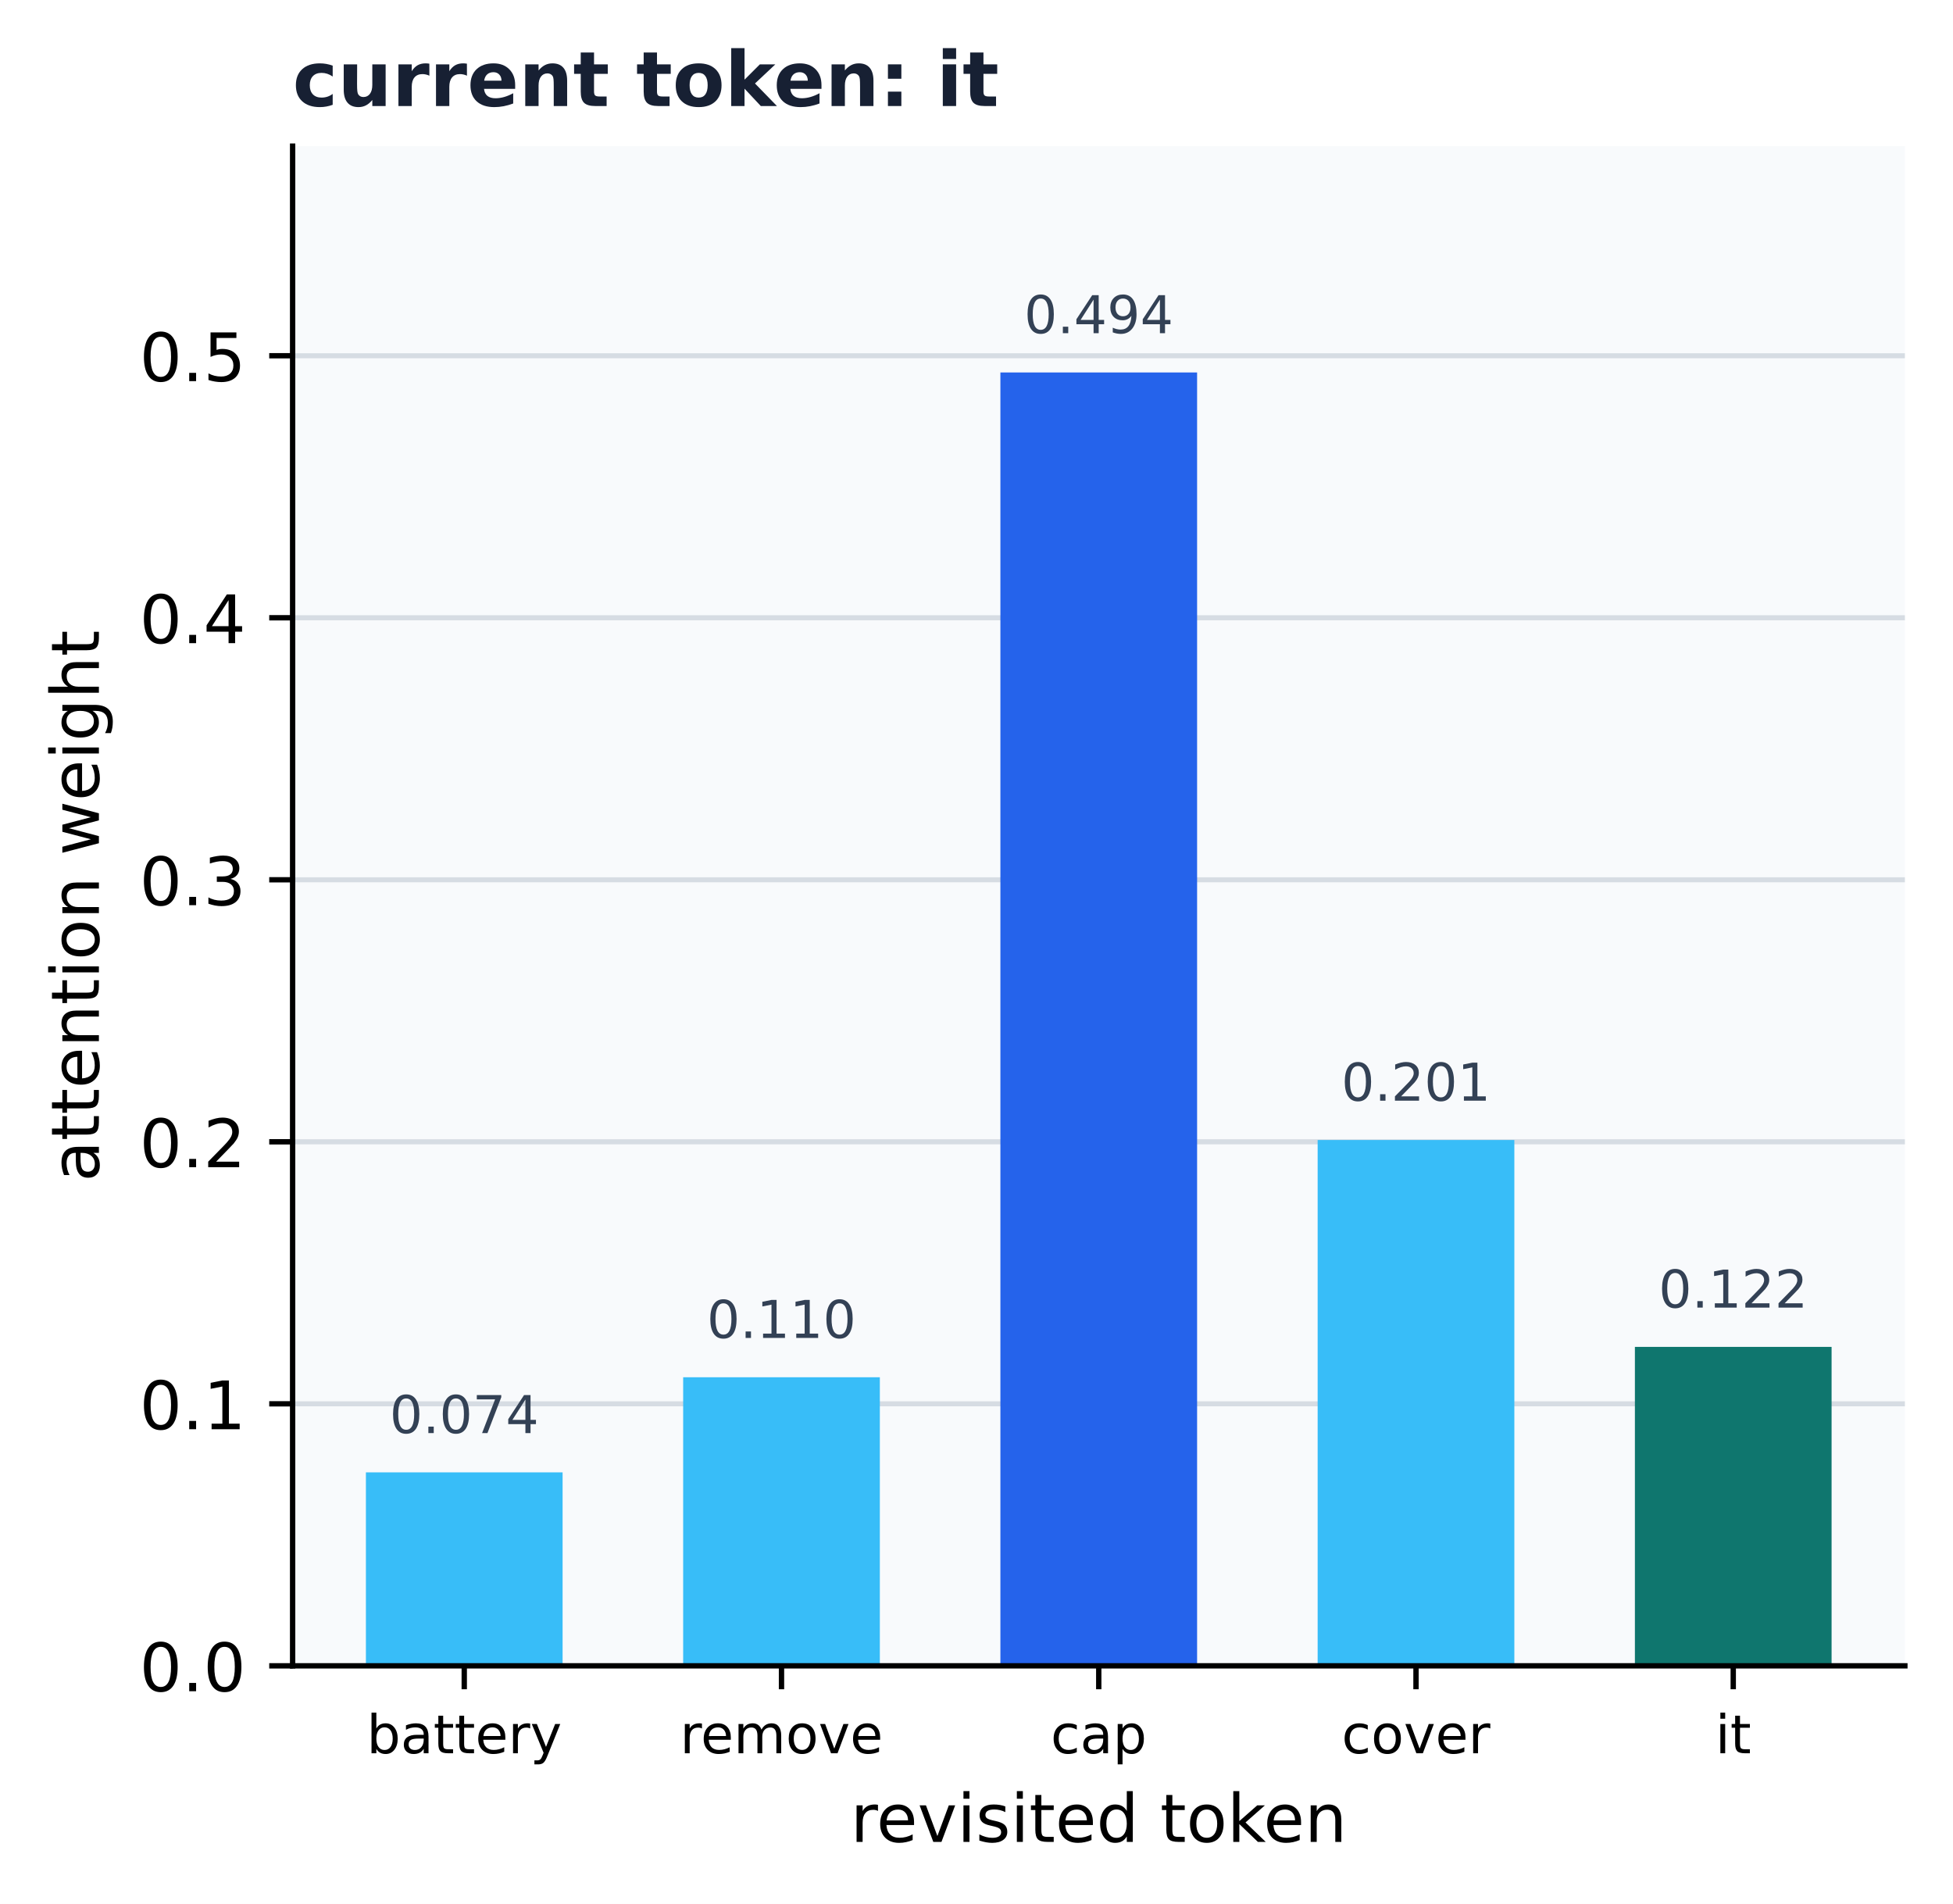
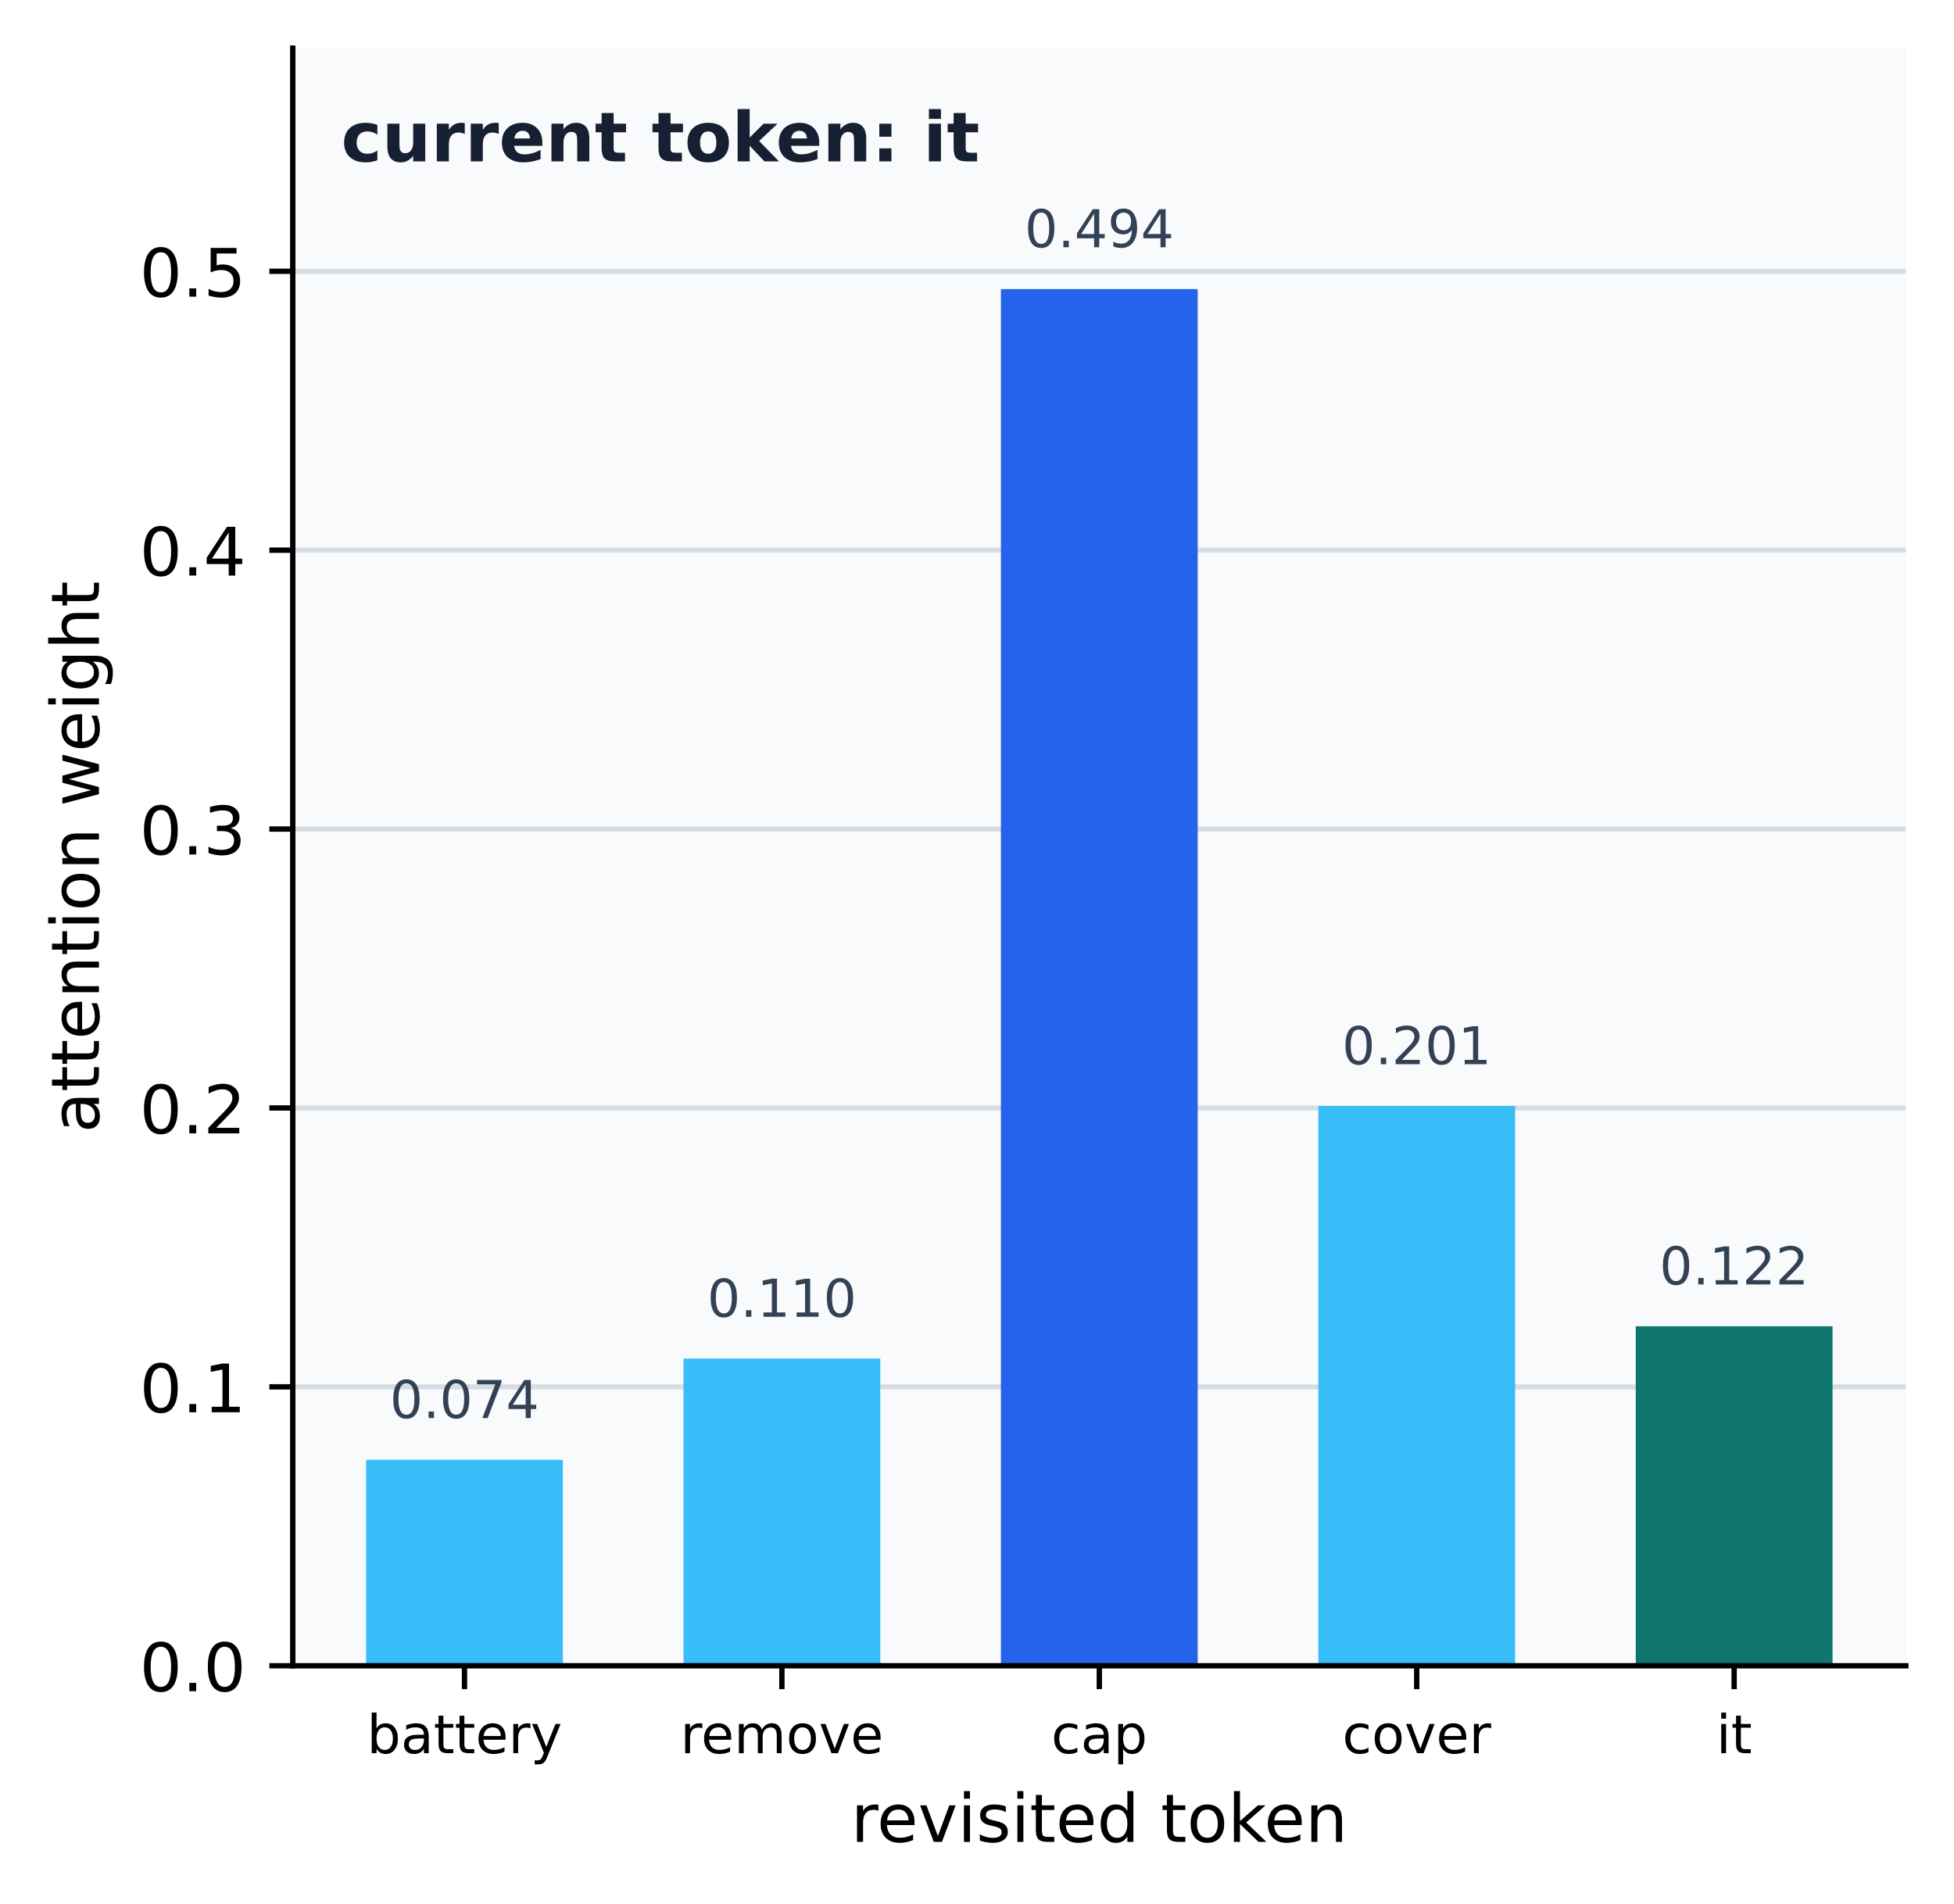
- <svg xmlns="http://www.w3.org/2000/svg" xmlns:xlink="http://www.w3.org/1999/xlink" width="292.206pt" height="284.833pt" viewBox="0 0 292.206 284.833" version="1.1" role="img" aria-labelledby="title desc">
+ <svg xmlns="http://www.w3.org/2000/svg" xmlns:xlink="http://www.w3.org/1999/xlink" width="292.206pt" height="284.721pt" viewBox="0 0 292.206 284.721" version="1.1" role="img" aria-labelledby="title desc">
  <defs>
    <style type="text/css">*{stroke-linejoin: round; stroke-linecap: butt}</style>
  </defs>
  <g id="figure_1">
    <g id="patch_1">
-       <path d="M 0 284.833  L 292.206 284.833  L 292.206 0  L 0 0  z " style="fill: #ffffff" />
+       <path d="M 0 284.721  L 292.206 284.721  L 292.206 0  L 0 0  z " style="fill: #ffffff" />
    </g>
    <g id="axes_1">
      <g id="patch_2">
-         <path d="M 43.781 249.212  L 285.006 249.212  L 285.006 21.862  L 43.781 21.862  z " style="fill: #f8fafc" />
+         <path d="M 43.781 249.1  L 285.006 249.1  L 285.006 7.2  L 43.781 7.2  z " style="fill: #f8fafc" />
      </g>
      <g id="matplotlib.axis_1">
        <g id="xtick_1">
          <g id="line2d_1">
            <defs>
-               <path id="m3ea4e2f303" d="M 0 0  L 0 3.5  " style="stroke: #000000; stroke-width: 0.8" />
+               <path id="m13613a7ff4" d="M 0 0  L 0 3.5  " style="stroke: #000000; stroke-width: 0.8" />
            </defs>
            <g>
-               <use xlink:href="#m3ea4e2f303" x="69.461" y="249.212" style="stroke: #000000; stroke-width: 0.8" />
+               <use xlink:href="#m13613a7ff4" x="69.461" y="249.1" style="stroke: #000000; stroke-width: 0.8" />
            </g>
          </g>
          <g id="text_1">
-             <g transform="translate(54.86065 262.291) scale(0.08 -0.08)">
+             <g transform="translate(54.86065 262.1787) scale(0.08 -0.08)">
              <defs>
                <path id="DejaVuSans-62" d="M 3116 1747  Q 3116 2381 2855 2742  Q 2594 3103 2138 3103  Q 1681 3103 1420 2742  Q 1159 2381 1159 1747  Q 1159 1113 1420 752  Q 1681 391 2138 391  Q 2594 391 2855 752  Q 3116 1113 3116 1747  z M 1159 2969  Q 1341 3281 1617 3432  Q 1894 3584 2278 3584  Q 2916 3584 3314 3078  Q 3713 2572 3713 1747  Q 3713 922 3314 415  Q 2916 -91 2278 -91  Q 1894 -91 1617 61  Q 1341 213 1159 525  L 1159 0  L 581 0  L 581 4863  L 1159 4863  L 1159 2969  z " transform="scale(0.015625)" />
                <path id="DejaVuSans-61" d="M 2194 1759  Q 1497 1759 1228 1600  Q 959 1441 959 1056  Q 959 750 1161 570  Q 1363 391 1709 391  Q 2188 391 2477 730  Q 2766 1069 2766 1631  L 2766 1759  L 2194 1759  z M 3341 1997  L 3341 0  L 2766 0  L 2766 531  Q 2569 213 2275 61  Q 1981 -91 1556 -91  Q 1019 -91 701 211  Q 384 513 384 1019  Q 384 1609 779 1909  Q 1175 2209 1959 2209  L 2766 2209  L 2766 2266  Q 2766 2663 2505 2880  Q 2244 3097 1772 3097  Q 1472 3097 1187 3025  Q 903 2953 641 2809  L 641 3341  Q 956 3463 1253 3523  Q 1550 3584 1831 3584  Q 2591 3584 2966 3190  Q 3341 2797 3341 1997  z " transform="scale(0.015625)" />
                <path id="DejaVuSans-74" d="M 1172 4494  L 1172 3500  L 2356 3500  L 2356 3053  L 1172 3053  L 1172 1153  Q 1172 725 1289 603  Q 1406 481 1766 481  L 2356 481  L 2356 0  L 1766 0  Q 1100 0 847 248  Q 594 497 594 1153  L 594 3053  L 172 3053  L 172 3500  L 594 3500  L 594 4494  L 1172 4494  z " transform="scale(0.015625)" />
                <path id="DejaVuSans-65" d="M 3597 1894  L 3597 1613  L 953 1613  Q 991 1019 1311 708  Q 1631 397 2203 397  Q 2534 397 2845 478  Q 3156 559 3463 722  L 3463 178  Q 3153 47 2828 -22  Q 2503 -91 2169 -91  Q 1331 -91 842 396  Q 353 884 353 1716  Q 353 2575 817 3079  Q 1281 3584 2069 3584  Q 2775 3584 3186 3129  Q 3597 2675 3597 1894  z M 3022 2063  Q 3016 2534 2758 2815  Q 2500 3097 2075 3097  Q 1594 3097 1305 2825  Q 1016 2553 972 2059  L 3022 2063  z " transform="scale(0.015625)" />
                <path id="DejaVuSans-72" d="M 2631 2963  Q 2534 3019 2420 3045  Q 2306 3072 2169 3072  Q 1681 3072 1420 2755  Q 1159 2438 1159 1844  L 1159 0  L 581 0  L 581 3500  L 1159 3500  L 1159 2956  Q 1341 3275 1631 3429  Q 1922 3584 2338 3584  Q 2397 3584 2469 3576  Q 2541 3569 2628 3553  L 2631 2963  z " transform="scale(0.015625)" />
                <path id="DejaVuSans-79" d="M 2059 -325  Q 1816 -950 1584 -1140  Q 1353 -1331 966 -1331  L 506 -1331  L 506 -850  L 844 -850  Q 1081 -850 1212 -737  Q 1344 -625 1503 -206  L 1606 56  L 191 3500  L 800 3500  L 1894 763  L 2988 3500  L 3597 3500  L 2059 -325  z " transform="scale(0.015625)" />
              </defs>
              <use xlink:href="#DejaVuSans-62" />
              <use xlink:href="#DejaVuSans-61" x="63.477" />
              <use xlink:href="#DejaVuSans-74" x="124.756" />
              <use xlink:href="#DejaVuSans-74" x="163.965" />
              <use xlink:href="#DejaVuSans-65" x="203.174" />
              <use xlink:href="#DejaVuSans-72" x="264.697" />
              <use xlink:href="#DejaVuSans-79" x="305.811" />
            </g>
          </g>
        </g>
        <g id="xtick_2">
          <g id="line2d_2">
            <g>
-               <use xlink:href="#m3ea4e2f303" x="116.927" y="249.212" style="stroke: #000000; stroke-width: 0.8" />
+               <use xlink:href="#m13613a7ff4" x="116.927" y="249.1" style="stroke: #000000; stroke-width: 0.8" />
            </g>
          </g>
          <g id="text_2">
-             <g transform="translate(101.7391 262.291) scale(0.08 -0.08)">
+             <g transform="translate(101.7391 262.1787) scale(0.08 -0.08)">
              <defs>
                <path id="DejaVuSans-6d" d="M 3328 2828  Q 3544 3216 3844 3400  Q 4144 3584 4550 3584  Q 5097 3584 5394 3201  Q 5691 2819 5691 2113  L 5691 0  L 5113 0  L 5113 2094  Q 5113 2597 4934 2840  Q 4756 3084 4391 3084  Q 3944 3084 3684 2787  Q 3425 2491 3425 1978  L 3425 0  L 2847 0  L 2847 2094  Q 2847 2600 2669 2842  Q 2491 3084 2119 3084  Q 1678 3084 1418 2786  Q 1159 2488 1159 1978  L 1159 0  L 581 0  L 581 3500  L 1159 3500  L 1159 2956  Q 1356 3278 1631 3431  Q 1906 3584 2284 3584  Q 2666 3584 2933 3390  Q 3200 3197 3328 2828  z " transform="scale(0.015625)" />
                <path id="DejaVuSans-6f" d="M 1959 3097  Q 1497 3097 1228 2736  Q 959 2375 959 1747  Q 959 1119 1226 758  Q 1494 397 1959 397  Q 2419 397 2687 759  Q 2956 1122 2956 1747  Q 2956 2369 2687 2733  Q 2419 3097 1959 3097  z M 1959 3584  Q 2709 3584 3137 3096  Q 3566 2609 3566 1747  Q 3566 888 3137 398  Q 2709 -91 1959 -91  Q 1206 -91 779 398  Q 353 888 353 1747  Q 353 2609 779 3096  Q 1206 3584 1959 3584  z " transform="scale(0.015625)" />
                <path id="DejaVuSans-76" d="M 191 3500  L 800 3500  L 1894 563  L 2988 3500  L 3597 3500  L 2284 0  L 1503 0  L 191 3500  z " transform="scale(0.015625)" />
              </defs>
              <use xlink:href="#DejaVuSans-72" />
              <use xlink:href="#DejaVuSans-65" x="38.863" />
              <use xlink:href="#DejaVuSans-6d" x="100.387" />
              <use xlink:href="#DejaVuSans-6f" x="197.799" />
              <use xlink:href="#DejaVuSans-76" x="258.98" />
              <use xlink:href="#DejaVuSans-65" x="318.16" />
            </g>
          </g>
        </g>
        <g id="xtick_3">
          <g id="line2d_3">
            <g>
-               <use xlink:href="#m3ea4e2f303" x="164.394" y="249.212" style="stroke: #000000; stroke-width: 0.8" />
+               <use xlink:href="#m13613a7ff4" x="164.394" y="249.1" style="stroke: #000000; stroke-width: 0.8" />
            </g>
          </g>
          <g id="text_3">
-             <g transform="translate(157.2038 262.291) scale(0.08 -0.08)">
+             <g transform="translate(157.2038 262.1787) scale(0.08 -0.08)">
              <defs>
                <path id="DejaVuSans-63" d="M 3122 3366  L 3122 2828  Q 2878 2963 2633 3030  Q 2388 3097 2138 3097  Q 1578 3097 1268 2742  Q 959 2388 959 1747  Q 959 1106 1268 751  Q 1578 397 2138 397  Q 2388 397 2633 464  Q 2878 531 3122 666  L 3122 134  Q 2881 22 2623 -34  Q 2366 -91 2075 -91  Q 1284 -91 818 406  Q 353 903 353 1747  Q 353 2603 823 3093  Q 1294 3584 2113 3584  Q 2378 3584 2631 3529  Q 2884 3475 3122 3366  z " transform="scale(0.015625)" />
                <path id="DejaVuSans-70" d="M 1159 525  L 1159 -1331  L 581 -1331  L 581 3500  L 1159 3500  L 1159 2969  Q 1341 3281 1617 3432  Q 1894 3584 2278 3584  Q 2916 3584 3314 3078  Q 3713 2572 3713 1747  Q 3713 922 3314 415  Q 2916 -91 2278 -91  Q 1894 -91 1617 61  Q 1341 213 1159 525  z M 3116 1747  Q 3116 2381 2855 2742  Q 2594 3103 2138 3103  Q 1681 3103 1420 2742  Q 1159 2381 1159 1747  Q 1159 1113 1420 752  Q 1681 391 2138 391  Q 2594 391 2855 752  Q 3116 1113 3116 1747  z " transform="scale(0.015625)" />
              </defs>
              <use xlink:href="#DejaVuSans-63" />
              <use xlink:href="#DejaVuSans-61" x="54.98" />
              <use xlink:href="#DejaVuSans-70" x="116.26" />
            </g>
          </g>
        </g>
        <g id="xtick_4">
          <g id="line2d_4">
            <g>
-               <use xlink:href="#m3ea4e2f303" x="211.86" y="249.212" style="stroke: #000000; stroke-width: 0.8" />
+               <use xlink:href="#m13613a7ff4" x="211.86" y="249.1" style="stroke: #000000; stroke-width: 0.8" />
            </g>
          </g>
          <g id="text_4">
-             <g transform="translate(200.7403 262.291) scale(0.08 -0.08)">
+             <g transform="translate(200.7403 262.1787) scale(0.08 -0.08)">
              <use xlink:href="#DejaVuSans-63" />
              <use xlink:href="#DejaVuSans-6f" x="54.98" />
              <use xlink:href="#DejaVuSans-76" x="116.162" />
              <use xlink:href="#DejaVuSans-65" x="175.342" />
              <use xlink:href="#DejaVuSans-72" x="236.865" />
            </g>
          </g>
        </g>
        <g id="xtick_5">
          <g id="line2d_5">
            <g>
-               <use xlink:href="#m3ea4e2f303" x="259.327" y="249.212" style="stroke: #000000; stroke-width: 0.8" />
+               <use xlink:href="#m13613a7ff4" x="259.327" y="249.1" style="stroke: #000000; stroke-width: 0.8" />
            </g>
          </g>
          <g id="text_5">
-             <g transform="translate(256.6475 262.291) scale(0.08 -0.08)">
+             <g transform="translate(256.6475 262.1787) scale(0.08 -0.08)">
              <defs>
                <path id="DejaVuSans-69" d="M 603 3500  L 1178 3500  L 1178 0  L 603 0  L 603 3500  z M 603 4863  L 1178 4863  L 1178 4134  L 603 4134  L 603 4863  z " transform="scale(0.015625)" />
              </defs>
              <use xlink:href="#DejaVuSans-69" />
              <use xlink:href="#DejaVuSans-74" x="27.783" />
            </g>
          </g>
        </g>
        <g id="text_6">
-           <g transform="translate(127.2531 275.5532) scale(0.1 -0.1)">
+           <g transform="translate(127.2531 275.4409) scale(0.1 -0.1)">
            <defs>
              <path id="DejaVuSans-73" d="M 2834 3397  L 2834 2853  Q 2591 2978 2328 3040  Q 2066 3103 1784 3103  Q 1356 3103 1142 2972  Q 928 2841 928 2578  Q 928 2378 1081 2264  Q 1234 2150 1697 2047  L 1894 2003  Q 2506 1872 2764 1633  Q 3022 1394 3022 966  Q 3022 478 2636 193  Q 2250 -91 1575 -91  Q 1294 -91 989 -36  Q 684 19 347 128  L 347 722  Q 666 556 975 473  Q 1284 391 1588 391  Q 1994 391 2212 530  Q 2431 669 2431 922  Q 2431 1156 2273 1281  Q 2116 1406 1581 1522  L 1381 1569  Q 847 1681 609 1914  Q 372 2147 372 2553  Q 372 3047 722 3315  Q 1072 3584 1716 3584  Q 2034 3584 2315 3537  Q 2597 3491 2834 3397  z " transform="scale(0.015625)" />
              <path id="DejaVuSans-64" d="M 2906 2969  L 2906 4863  L 3481 4863  L 3481 0  L 2906 0  L 2906 525  Q 2725 213 2448 61  Q 2172 -91 1784 -91  Q 1150 -91 751 415  Q 353 922 353 1747  Q 353 2572 751 3078  Q 1150 3584 1784 3584  Q 2172 3584 2448 3432  Q 2725 3281 2906 2969  z M 947 1747  Q 947 1113 1208 752  Q 1469 391 1925 391  Q 2381 391 2643 752  Q 2906 1113 2906 1747  Q 2906 2381 2643 2742  Q 2381 3103 1925 3103  Q 1469 3103 1208 2742  Q 947 2381 947 1747  z " transform="scale(0.015625)" />
              <path id="DejaVuSans-20" transform="scale(0.015625)" />
              <path id="DejaVuSans-6b" d="M 581 4863  L 1159 4863  L 1159 1991  L 2875 3500  L 3609 3500  L 1753 1863  L 3688 0  L 2938 0  L 1159 1709  L 1159 0  L 581 0  L 581 4863  z " transform="scale(0.015625)" />
              <path id="DejaVuSans-6e" d="M 3513 2113  L 3513 0  L 2938 0  L 2938 2094  Q 2938 2591 2744 2837  Q 2550 3084 2163 3084  Q 1697 3084 1428 2787  Q 1159 2491 1159 1978  L 1159 0  L 581 0  L 581 3500  L 1159 3500  L 1159 2956  Q 1366 3272 1645 3428  Q 1925 3584 2291 3584  Q 2894 3584 3203 3211  Q 3513 2838 3513 2113  z " transform="scale(0.015625)" />
            </defs>
            <use xlink:href="#DejaVuSans-72" />
            <use xlink:href="#DejaVuSans-65" x="38.863" />
            <use xlink:href="#DejaVuSans-76" x="100.387" />
            <use xlink:href="#DejaVuSans-69" x="159.566" />
            <use xlink:href="#DejaVuSans-73" x="187.35" />
            <use xlink:href="#DejaVuSans-69" x="239.449" />
            <use xlink:href="#DejaVuSans-74" x="267.232" />
            <use xlink:href="#DejaVuSans-65" x="306.441" />
            <use xlink:href="#DejaVuSans-64" x="367.965" />
            <use xlink:href="#DejaVuSans-20" x="431.441" />
            <use xlink:href="#DejaVuSans-74" x="463.229" />
            <use xlink:href="#DejaVuSans-6f" x="502.438" />
            <use xlink:href="#DejaVuSans-6b" x="563.619" />
            <use xlink:href="#DejaVuSans-65" x="617.904" />
            <use xlink:href="#DejaVuSans-6e" x="679.428" />
          </g>
        </g>
      </g>
      <g id="matplotlib.axis_2">
        <g id="ytick_1">
          <g id="line2d_6">
-             <path d="M 43.781 249.212  L 285.006 249.212  " clip-path="url(#p43feead69c)" style="fill: none; stroke: #d0d7de; stroke-opacity: 0.85; stroke-width: 0.75; stroke-linecap: square" />
+             <path d="M 43.781 249.1  L 285.006 249.1  " clip-path="url(#p4c0c7191e4)" style="fill: none; stroke: #d0d7de; stroke-opacity: 0.85; stroke-width: 0.75; stroke-linecap: square" />
          </g>
          <g id="line2d_7">
            <defs>
-               <path id="m8ef06cddf4" d="M 0 0  L -3.5 0  " style="stroke: #000000; stroke-width: 0.8" />
+               <path id="m251cea6589" d="M 0 0  L -3.5 0  " style="stroke: #000000; stroke-width: 0.8" />
            </defs>
            <g>
-               <use xlink:href="#m8ef06cddf4" x="43.781" y="249.212" style="stroke: #000000; stroke-width: 0.8" />
+               <use xlink:href="#m251cea6589" x="43.781" y="249.1" style="stroke: #000000; stroke-width: 0.8" />
            </g>
          </g>
          <g id="text_7">
-             <g transform="translate(20.87813 253.0114) scale(0.1 -0.1)">
+             <g transform="translate(20.87813 252.8992) scale(0.1 -0.1)">
              <defs>
                <path id="DejaVuSans-30" d="M 2034 4250  Q 1547 4250 1301 3770  Q 1056 3291 1056 2328  Q 1056 1369 1301 889  Q 1547 409 2034 409  Q 2525 409 2770 889  Q 3016 1369 3016 2328  Q 3016 3291 2770 3770  Q 2525 4250 2034 4250  z M 2034 4750  Q 2819 4750 3233 4129  Q 3647 3509 3647 2328  Q 3647 1150 3233 529  Q 2819 -91 2034 -91  Q 1250 -91 836 529  Q 422 1150 422 2328  Q 422 3509 836 4129  Q 1250 4750 2034 4750  z " transform="scale(0.015625)" />
                <path id="DejaVuSans-2e" d="M 684 794  L 1344 794  L 1344 0  L 684 0  L 684 794  z " transform="scale(0.015625)" />
              </defs>
              <use xlink:href="#DejaVuSans-30" />
              <use xlink:href="#DejaVuSans-2e" x="63.623" />
              <use xlink:href="#DejaVuSans-30" x="95.41" />
            </g>
          </g>
        </g>
        <g id="ytick_2">
          <g id="line2d_8">
-             <path d="M 43.781 210.014  L 285.006 210.014  " clip-path="url(#p43feead69c)" style="fill: none; stroke: #d0d7de; stroke-opacity: 0.85; stroke-width: 0.75; stroke-linecap: square" />
+             <path d="M 43.781 207.393  L 285.006 207.393  " clip-path="url(#p4c0c7191e4)" style="fill: none; stroke: #d0d7de; stroke-opacity: 0.85; stroke-width: 0.75; stroke-linecap: square" />
          </g>
          <g id="line2d_9">
            <g>
-               <use xlink:href="#m8ef06cddf4" x="43.781" y="210.014" style="stroke: #000000; stroke-width: 0.8" />
+               <use xlink:href="#m251cea6589" x="43.781" y="207.393" style="stroke: #000000; stroke-width: 0.8" />
            </g>
          </g>
          <g id="text_8">
-             <g transform="translate(20.87813 213.8132) scale(0.1 -0.1)">
+             <g transform="translate(20.87813 211.1923) scale(0.1 -0.1)">
              <defs>
                <path id="DejaVuSans-31" d="M 794 531  L 1825 531  L 1825 4091  L 703 3866  L 703 4441  L 1819 4666  L 2450 4666  L 2450 531  L 3481 531  L 3481 0  L 794 0  L 794 531  z " transform="scale(0.015625)" />
              </defs>
              <use xlink:href="#DejaVuSans-30" />
              <use xlink:href="#DejaVuSans-2e" x="63.623" />
              <use xlink:href="#DejaVuSans-31" x="95.41" />
            </g>
          </g>
        </g>
        <g id="ytick_3">
          <g id="line2d_10">
-             <path d="M 43.781 170.816  L 285.006 170.816  " clip-path="url(#p43feead69c)" style="fill: none; stroke: #d0d7de; stroke-opacity: 0.85; stroke-width: 0.75; stroke-linecap: square" />
+             <path d="M 43.781 165.686  L 285.006 165.686  " clip-path="url(#p4c0c7191e4)" style="fill: none; stroke: #d0d7de; stroke-opacity: 0.85; stroke-width: 0.75; stroke-linecap: square" />
          </g>
          <g id="line2d_11">
            <g>
-               <use xlink:href="#m8ef06cddf4" x="43.781" y="170.816" style="stroke: #000000; stroke-width: 0.8" />
+               <use xlink:href="#m251cea6589" x="43.781" y="165.686" style="stroke: #000000; stroke-width: 0.8" />
            </g>
          </g>
          <g id="text_9">
-             <g transform="translate(20.87813 174.6149) scale(0.1 -0.1)">
+             <g transform="translate(20.87813 169.4854) scale(0.1 -0.1)">
              <defs>
                <path id="DejaVuSans-32" d="M 1228 531  L 3431 531  L 3431 0  L 469 0  L 469 531  Q 828 903 1448 1529  Q 2069 2156 2228 2338  Q 2531 2678 2651 2914  Q 2772 3150 2772 3378  Q 2772 3750 2511 3984  Q 2250 4219 1831 4219  Q 1534 4219 1204 4116  Q 875 4013 500 3803  L 500 4441  Q 881 4594 1212 4672  Q 1544 4750 1819 4750  Q 2544 4750 2975 4387  Q 3406 4025 3406 3419  Q 3406 3131 3298 2873  Q 3191 2616 2906 2266  Q 2828 2175 2409 1742  Q 1991 1309 1228 531  z " transform="scale(0.015625)" />
              </defs>
              <use xlink:href="#DejaVuSans-30" />
              <use xlink:href="#DejaVuSans-2e" x="63.623" />
              <use xlink:href="#DejaVuSans-32" x="95.41" />
            </g>
          </g>
        </g>
        <g id="ytick_4">
          <g id="line2d_12">
-             <path d="M 43.781 131.617  L 285.006 131.617  " clip-path="url(#p43feead69c)" style="fill: none; stroke: #d0d7de; stroke-opacity: 0.85; stroke-width: 0.75; stroke-linecap: square" />
+             <path d="M 43.781 123.979  L 285.006 123.979  " clip-path="url(#p4c0c7191e4)" style="fill: none; stroke: #d0d7de; stroke-opacity: 0.85; stroke-width: 0.75; stroke-linecap: square" />
          </g>
          <g id="line2d_13">
            <g>
-               <use xlink:href="#m8ef06cddf4" x="43.781" y="131.617" style="stroke: #000000; stroke-width: 0.8" />
+               <use xlink:href="#m251cea6589" x="43.781" y="123.979" style="stroke: #000000; stroke-width: 0.8" />
            </g>
          </g>
          <g id="text_10">
-             <g transform="translate(20.87813 135.4166) scale(0.1 -0.1)">
+             <g transform="translate(20.87813 127.7785) scale(0.1 -0.1)">
              <defs>
                <path id="DejaVuSans-33" d="M 2597 2516  Q 3050 2419 3304 2112  Q 3559 1806 3559 1356  Q 3559 666 3084 287  Q 2609 -91 1734 -91  Q 1441 -91 1130 -33  Q 819 25 488 141  L 488 750  Q 750 597 1062 519  Q 1375 441 1716 441  Q 2309 441 2620 675  Q 2931 909 2931 1356  Q 2931 1769 2642 2001  Q 2353 2234 1838 2234  L 1294 2234  L 1294 2753  L 1863 2753  Q 2328 2753 2575 2939  Q 2822 3125 2822 3475  Q 2822 3834 2567 4026  Q 2313 4219 1838 4219  Q 1578 4219 1281 4162  Q 984 4106 628 3988  L 628 4550  Q 988 4650 1302 4700  Q 1616 4750 1894 4750  Q 2613 4750 3031 4423  Q 3450 4097 3450 3541  Q 3450 3153 3228 2886  Q 3006 2619 2597 2516  z " transform="scale(0.015625)" />
              </defs>
              <use xlink:href="#DejaVuSans-30" />
              <use xlink:href="#DejaVuSans-2e" x="63.623" />
              <use xlink:href="#DejaVuSans-33" x="95.41" />
            </g>
          </g>
        </g>
        <g id="ytick_5">
          <g id="line2d_14">
-             <path d="M 43.781 92.419  L 285.006 92.419  " clip-path="url(#p43feead69c)" style="fill: none; stroke: #d0d7de; stroke-opacity: 0.85; stroke-width: 0.75; stroke-linecap: square" />
+             <path d="M 43.781 82.272  L 285.006 82.272  " clip-path="url(#p4c0c7191e4)" style="fill: none; stroke: #d0d7de; stroke-opacity: 0.85; stroke-width: 0.75; stroke-linecap: square" />
          </g>
          <g id="line2d_15">
            <g>
-               <use xlink:href="#m8ef06cddf4" x="43.781" y="92.419" style="stroke: #000000; stroke-width: 0.8" />
+               <use xlink:href="#m251cea6589" x="43.781" y="82.272" style="stroke: #000000; stroke-width: 0.8" />
            </g>
          </g>
          <g id="text_11">
-             <g transform="translate(20.87813 96.21833) scale(0.1 -0.1)">
+             <g transform="translate(20.87813 86.07163) scale(0.1 -0.1)">
              <defs>
                <path id="DejaVuSans-34" d="M 2419 4116  L 825 1625  L 2419 1625  L 2419 4116  z M 2253 4666  L 3047 4666  L 3047 1625  L 3713 1625  L 3713 1100  L 3047 1100  L 3047 0  L 2419 0  L 2419 1100  L 313 1100  L 313 1709  L 2253 4666  z " transform="scale(0.015625)" />
              </defs>
              <use xlink:href="#DejaVuSans-30" />
              <use xlink:href="#DejaVuSans-2e" x="63.623" />
              <use xlink:href="#DejaVuSans-34" x="95.41" />
            </g>
          </g>
        </g>
        <g id="ytick_6">
          <g id="line2d_16">
-             <path d="M 43.781 53.221  L 285.006 53.221  " clip-path="url(#p43feead69c)" style="fill: none; stroke: #d0d7de; stroke-opacity: 0.85; stroke-width: 0.75; stroke-linecap: square" />
+             <path d="M 43.781 40.566  L 285.006 40.566  " clip-path="url(#p4c0c7191e4)" style="fill: none; stroke: #d0d7de; stroke-opacity: 0.85; stroke-width: 0.75; stroke-linecap: square" />
          </g>
          <g id="line2d_17">
            <g>
-               <use xlink:href="#m8ef06cddf4" x="43.781" y="53.221" style="stroke: #000000; stroke-width: 0.8" />
+               <use xlink:href="#m251cea6589" x="43.781" y="40.566" style="stroke: #000000; stroke-width: 0.8" />
            </g>
          </g>
          <g id="text_12">
-             <g transform="translate(20.87813 57.02006) scale(0.1 -0.1)">
+             <g transform="translate(20.87813 44.36474) scale(0.1 -0.1)">
              <defs>
                <path id="DejaVuSans-35" d="M 691 4666  L 3169 4666  L 3169 4134  L 1269 4134  L 1269 2991  Q 1406 3038 1543 3061  Q 1681 3084 1819 3084  Q 2600 3084 3056 2656  Q 3513 2228 3513 1497  Q 3513 744 3044 326  Q 2575 -91 1722 -91  Q 1428 -91 1123 -41  Q 819 9 494 109  L 494 744  Q 775 591 1075 516  Q 1375 441 1709 441  Q 2250 441 2565 725  Q 2881 1009 2881 1497  Q 2881 1984 2565 2268  Q 2250 2553 1709 2553  Q 1456 2553 1204 2497  Q 953 2441 691 2322  L 691 4666  z " transform="scale(0.015625)" />
              </defs>
              <use xlink:href="#DejaVuSans-30" />
              <use xlink:href="#DejaVuSans-2e" x="63.623" />
              <use xlink:href="#DejaVuSans-35" x="95.41" />
            </g>
          </g>
        </g>
        <g id="text_13">
-           <g transform="translate(14.79844 176.7911) rotate(-90) scale(0.1 -0.1)">
+           <g transform="translate(14.79844 169.4039) rotate(-90) scale(0.1 -0.1)">
            <defs>
              <path id="DejaVuSans-77" d="M 269 3500  L 844 3500  L 1563 769  L 2278 3500  L 2956 3500  L 3675 769  L 4391 3500  L 4966 3500  L 4050 0  L 3372 0  L 2619 2869  L 1863 0  L 1184 0  L 269 3500  z " transform="scale(0.015625)" />
              <path id="DejaVuSans-67" d="M 2906 1791  Q 2906 2416 2648 2759  Q 2391 3103 1925 3103  Q 1463 3103 1205 2759  Q 947 2416 947 1791  Q 947 1169 1205 825  Q 1463 481 1925 481  Q 2391 481 2648 825  Q 2906 1169 2906 1791  z M 3481 434  Q 3481 -459 3084 -895  Q 2688 -1331 1869 -1331  Q 1566 -1331 1297 -1286  Q 1028 -1241 775 -1147  L 775 -588  Q 1028 -725 1275 -790  Q 1522 -856 1778 -856  Q 2344 -856 2625 -561  Q 2906 -266 2906 331  L 2906 616  Q 2728 306 2450 153  Q 2172 0 1784 0  Q 1141 0 747 490  Q 353 981 353 1791  Q 353 2603 747 3093  Q 1141 3584 1784 3584  Q 2172 3584 2450 3431  Q 2728 3278 2906 2969  L 2906 3500  L 3481 3500  L 3481 434  z " transform="scale(0.015625)" />
              <path id="DejaVuSans-68" d="M 3513 2113  L 3513 0  L 2938 0  L 2938 2094  Q 2938 2591 2744 2837  Q 2550 3084 2163 3084  Q 1697 3084 1428 2787  Q 1159 2491 1159 1978  L 1159 0  L 581 0  L 581 4863  L 1159 4863  L 1159 2956  Q 1366 3272 1645 3428  Q 1925 3584 2291 3584  Q 2894 3584 3203 3211  Q 3513 2838 3513 2113  z " transform="scale(0.015625)" />
            </defs>
            <use xlink:href="#DejaVuSans-61" />
            <use xlink:href="#DejaVuSans-74" x="61.279" />
            <use xlink:href="#DejaVuSans-74" x="100.488" />
            <use xlink:href="#DejaVuSans-65" x="139.697" />
            <use xlink:href="#DejaVuSans-6e" x="201.221" />
            <use xlink:href="#DejaVuSans-74" x="264.6" />
            <use xlink:href="#DejaVuSans-69" x="303.809" />
            <use xlink:href="#DejaVuSans-6f" x="331.592" />
            <use xlink:href="#DejaVuSans-6e" x="392.773" />
            <use xlink:href="#DejaVuSans-20" x="456.152" />
            <use xlink:href="#DejaVuSans-77" x="487.939" />
            <use xlink:href="#DejaVuSans-65" x="569.727" />
            <use xlink:href="#DejaVuSans-69" x="631.25" />
            <use xlink:href="#DejaVuSans-67" x="659.033" />
            <use xlink:href="#DejaVuSans-68" x="722.51" />
            <use xlink:href="#DejaVuSans-74" x="785.889" />
          </g>
        </g>
      </g>
      <g id="patch_3">
-         <path d="M 54.746 249.212  L 84.175 249.212  L 84.175 220.272  L 54.746 220.272  z " clip-path="url(#p43feead69c)" style="fill: #38bdf8" />
+         <path d="M 54.746 249.1  L 84.175 249.1  L 84.175 218.308  L 54.746 218.308  z " clip-path="url(#p4c0c7191e4)" style="fill: #38bdf8" />
      </g>
      <g id="patch_4">
-         <path d="M 102.213 249.212  L 131.642 249.212  L 131.642 206.039  L 102.213 206.039  z " clip-path="url(#p43feead69c)" style="fill: #38bdf8" />
+         <path d="M 102.213 249.1  L 131.642 249.1  L 131.642 203.164  L 102.213 203.164  z " clip-path="url(#p4c0c7191e4)" style="fill: #38bdf8" />
      </g>
      <g id="patch_5">
-         <path d="M 149.679 249.212  L 179.108 249.212  L 179.108 55.723  L 149.679 55.723  z " clip-path="url(#p43feead69c)" style="fill: #2563eb" />
+         <path d="M 149.679 249.1  L 179.108 249.1  L 179.108 43.228  L 149.679 43.228  z " clip-path="url(#p4c0c7191e4)" style="fill: #2563eb" />
      </g>
      <g id="patch_6">
-         <path d="M 197.146 249.212  L 226.575 249.212  L 226.575 170.545  L 197.146 170.545  z " clip-path="url(#p43feead69c)" style="fill: #38bdf8" />
+         <path d="M 197.146 249.1  L 226.575 249.1  L 226.575 165.399  L 197.146 165.399  z " clip-path="url(#p4c0c7191e4)" style="fill: #38bdf8" />
      </g>
      <g id="patch_7">
-         <path d="M 244.612 249.212  L 274.041 249.212  L 274.041 201.498  L 244.612 201.498  z " clip-path="url(#p43feead69c)" style="fill: #0f766e" />
+         <path d="M 244.612 249.1  L 274.041 249.1  L 274.041 198.333  L 244.612 198.333  z " clip-path="url(#p4c0c7191e4)" style="fill: #0f766e" />
      </g>
      <g id="patch_8">
-         <path d="M 43.781 249.212  L 43.781 21.862  " style="fill: none; stroke: #000000; stroke-width: 0.8; stroke-linejoin: miter; stroke-linecap: square" />
+         <path d="M 43.781 249.1  L 43.781 7.2  " style="fill: none; stroke: #000000; stroke-width: 0.8; stroke-linejoin: miter; stroke-linecap: square" />
      </g>
      <g id="patch_9">
-         <path d="M 43.781 249.212  L 285.006 249.212  " style="fill: none; stroke: #000000; stroke-width: 0.8; stroke-linejoin: miter; stroke-linecap: square" />
+         <path d="M 43.781 249.1  L 285.006 249.1  " style="fill: none; stroke: #000000; stroke-width: 0.8; stroke-linejoin: miter; stroke-linecap: square" />
      </g>
      <g id="text_14">
-         <g style="fill: #334155" transform="translate(58.29568 214.3926) scale(0.078 -0.078)">
-           <defs>
-             <path id="DejaVuSans-37" d="M 525 4666  L 3525 4666  L 3525 4397  L 1831 0  L 1172 0  L 2766 4134  L 525 4134  L 525 4666  z " transform="scale(0.015625)" />
-           </defs>
-           <use xlink:href="#DejaVuSans-30" />
-           <use xlink:href="#DejaVuSans-2e" x="63.623" />
-           <use xlink:href="#DejaVuSans-30" x="95.41" />
-           <use xlink:href="#DejaVuSans-37" x="159.033" />
-           <use xlink:href="#DejaVuSans-34" x="222.656" />
-         </g>
-       </g>
-       <g id="text_15">
-         <g style="fill: #334155" transform="translate(105.7622 200.1592) scale(0.078 -0.078)">
-           <use xlink:href="#DejaVuSans-30" />
-           <use xlink:href="#DejaVuSans-2e" x="63.623" />
-           <use xlink:href="#DejaVuSans-31" x="95.41" />
-           <use xlink:href="#DejaVuSans-31" x="159.033" />
-           <use xlink:href="#DejaVuSans-30" x="222.656" />
-         </g>
-       </g>
-       <g id="text_16">
-         <g style="fill: #334155" transform="translate(153.2288 49.84343) scale(0.078 -0.078)">
-           <defs>
-             <path id="DejaVuSans-39" d="M 703 97  L 703 672  Q 941 559 1184 500  Q 1428 441 1663 441  Q 2288 441 2617 861  Q 2947 1281 2994 2138  Q 2813 1869 2534 1725  Q 2256 1581 1919 1581  Q 1219 1581 811 2004  Q 403 2428 403 3163  Q 403 3881 828 4315  Q 1253 4750 1959 4750  Q 2769 4750 3195 4129  Q 3622 3509 3622 2328  Q 3622 1225 3098 567  Q 2575 -91 1691 -91  Q 1453 -91 1209 -44  Q 966 3 703 97  z M 1959 2075  Q 2384 2075 2632 2365  Q 2881 2656 2881 3163  Q 2881 3666 2632 3958  Q 2384 4250 1959 4250  Q 1534 4250 1286 3958  Q 1038 3666 1038 3163  Q 1038 2656 1286 2365  Q 1534 2075 1959 2075  z " transform="scale(0.015625)" />
-           </defs>
-           <use xlink:href="#DejaVuSans-30" />
-           <use xlink:href="#DejaVuSans-2e" x="63.623" />
-           <use xlink:href="#DejaVuSans-34" x="95.41" />
-           <use xlink:href="#DejaVuSans-39" x="159.033" />
-           <use xlink:href="#DejaVuSans-34" x="222.656" />
-         </g>
-       </g>
-       <g id="text_17">
-         <g style="fill: #334155" transform="translate(200.6953 164.6657) scale(0.078 -0.078)">
-           <use xlink:href="#DejaVuSans-30" />
-           <use xlink:href="#DejaVuSans-2e" x="63.623" />
-           <use xlink:href="#DejaVuSans-32" x="95.41" />
-           <use xlink:href="#DejaVuSans-30" x="159.033" />
-           <use xlink:href="#DejaVuSans-31" x="222.656" />
-         </g>
-       </g>
-       <g id="text_18">
-         <g style="fill: #334155" transform="translate(248.1619 195.6187) scale(0.078 -0.078)">
-           <use xlink:href="#DejaVuSans-30" />
-           <use xlink:href="#DejaVuSans-2e" x="63.623" />
-           <use xlink:href="#DejaVuSans-31" x="95.41" />
-           <use xlink:href="#DejaVuSans-32" x="159.033" />
-           <use xlink:href="#DejaVuSans-32" x="222.656" />
-         </g>
-       </g>
-       <g id="text_19">
-         <g style="fill: #172033" transform="translate(43.78125 15.86222) scale(0.114 -0.114)">
+         <g style="fill: #172033" transform="translate(51.018 24.133) scale(0.103 -0.103)">
          <defs>
            <path id="DejaVuSans-Bold-63" d="M 3366 3391  L 3366 2478  Q 3138 2634 2908 2709  Q 2678 2784 2431 2784  Q 1963 2784 1702 2511  Q 1441 2238 1441 1747  Q 1441 1256 1702 982  Q 1963 709 2431 709  Q 2694 709 2930 787  Q 3166 866 3366 1019  L 3366 103  Q 3103 6 2833 -42  Q 2563 -91 2291 -91  Q 1344 -91 809 395  Q 275 881 275 1747  Q 275 2613 809 3098  Q 1344 3584 2291 3584  Q 2566 3584 2833 3536  Q 3100 3488 3366 3391  z " transform="scale(0.015625)" />
            <path id="DejaVuSans-Bold-75" d="M 500 1363  L 500 3500  L 1625 3500  L 1625 3150  Q 1625 2866 1622 2436  Q 1619 2006 1619 1863  Q 1619 1441 1641 1255  Q 1663 1069 1716 984  Q 1784 875 1895 815  Q 2006 756 2150 756  Q 2500 756 2700 1025  Q 2900 1294 2900 1772  L 2900 3500  L 4019 3500  L 4019 0  L 2900 0  L 2900 506  Q 2647 200 2364 54  Q 2081 -91 1741 -91  Q 1134 -91 817 281  Q 500 653 500 1363  z " transform="scale(0.015625)" />
            <path id="DejaVuSans-Bold-72" d="M 3138 2547  Q 2991 2616 2845 2648  Q 2700 2681 2553 2681  Q 2122 2681 1889 2404  Q 1656 2128 1656 1613  L 1656 0  L 538 0  L 538 3500  L 1656 3500  L 1656 2925  Q 1872 3269 2151 3426  Q 2431 3584 2822 3584  Q 2878 3584 2943 3579  Q 3009 3575 3134 3559  L 3138 2547  z " transform="scale(0.015625)" />
            <path id="DejaVuSans-Bold-65" d="M 4031 1759  L 4031 1441  L 1416 1441  Q 1456 1047 1700 850  Q 1944 653 2381 653  Q 2734 653 3104 758  Q 3475 863 3866 1075  L 3866 213  Q 3469 63 3072 -14  Q 2675 -91 2278 -91  Q 1328 -91 801 392  Q 275 875 275 1747  Q 275 2603 792 3093  Q 1309 3584 2216 3584  Q 3041 3584 3536 3087  Q 4031 2591 4031 1759  z M 2881 2131  Q 2881 2450 2695 2645  Q 2509 2841 2209 2841  Q 1884 2841 1681 2658  Q 1478 2475 1428 2131  L 2881 2131  z " transform="scale(0.015625)" />
            <path id="DejaVuSans-Bold-6e" d="M 4056 2131  L 4056 0  L 2931 0  L 2931 347  L 2931 1631  Q 2931 2084 2911 2256  Q 2891 2428 2841 2509  Q 2775 2619 2662 2680  Q 2550 2741 2406 2741  Q 2056 2741 1856 2470  Q 1656 2200 1656 1722  L 1656 0  L 538 0  L 538 3500  L 1656 3500  L 1656 2988  Q 1909 3294 2193 3439  Q 2478 3584 2822 3584  Q 3428 3584 3742 3212  Q 4056 2841 4056 2131  z " transform="scale(0.015625)" />
            <path id="DejaVuSans-Bold-74" d="M 1759 4494  L 1759 3500  L 2913 3500  L 2913 2700  L 1759 2700  L 1759 1216  Q 1759 972 1856 886  Q 1953 800 2241 800  L 2816 800  L 2816 0  L 1856 0  Q 1194 0 917 276  Q 641 553 641 1216  L 641 2700  L 84 2700  L 84 3500  L 641 3500  L 641 4494  L 1759 4494  z " transform="scale(0.015625)" />
            <path id="DejaVuSans-Bold-20" transform="scale(0.015625)" />
            <path id="DejaVuSans-Bold-6f" d="M 2203 2784  Q 1831 2784 1636 2517  Q 1441 2250 1441 1747  Q 1441 1244 1636 976  Q 1831 709 2203 709  Q 2569 709 2762 976  Q 2956 1244 2956 1747  Q 2956 2250 2762 2517  Q 2569 2784 2203 2784  z M 2203 3584  Q 3106 3584 3614 3096  Q 4122 2609 4122 1747  Q 4122 884 3614 396  Q 3106 -91 2203 -91  Q 1297 -91 786 396  Q 275 884 275 1747  Q 275 2609 786 3096  Q 1297 3584 2203 3584  z " transform="scale(0.015625)" />
            <path id="DejaVuSans-Bold-6b" d="M 538 4863  L 1656 4863  L 1656 2216  L 2944 3500  L 4244 3500  L 2534 1894  L 4378 0  L 3022 0  L 1656 1459  L 1656 0  L 538 0  L 538 4863  z " transform="scale(0.015625)" />
            <path id="DejaVuSans-Bold-3a" d="M 716 3500  L 1844 3500  L 1844 2291  L 716 2291  L 716 3500  z M 716 1209  L 1844 1209  L 1844 0  L 716 0  L 716 1209  z " transform="scale(0.015625)" />
            <path id="DejaVuSans-Bold-69" d="M 538 3500  L 1656 3500  L 1656 0  L 538 0  L 538 3500  z M 538 4863  L 1656 4863  L 1656 3950  L 538 3950  L 538 4863  z " transform="scale(0.015625)" />
          </defs>
          <use xlink:href="#DejaVuSans-Bold-63" />
          <use xlink:href="#DejaVuSans-Bold-75" x="59.277" />
          <use xlink:href="#DejaVuSans-Bold-72" x="130.469" />
          <use xlink:href="#DejaVuSans-Bold-72" x="179.785" />
          <use xlink:href="#DejaVuSans-Bold-65" x="229.102" />
          <use xlink:href="#DejaVuSans-Bold-6e" x="296.924" />
          <use xlink:href="#DejaVuSans-Bold-74" x="368.115" />
          <use xlink:href="#DejaVuSans-Bold-20" x="415.918" />
          <use xlink:href="#DejaVuSans-Bold-74" x="450.732" />
          <use xlink:href="#DejaVuSans-Bold-6f" x="498.535" />
          <use xlink:href="#DejaVuSans-Bold-6b" x="567.236" />
          <use xlink:href="#DejaVuSans-Bold-65" x="631.115" />
          <use xlink:href="#DejaVuSans-Bold-6e" x="698.938" />
          <use xlink:href="#DejaVuSans-Bold-3a" x="770.129" />
          <use xlink:href="#DejaVuSans-Bold-20" x="810.119" />
          <use xlink:href="#DejaVuSans-Bold-69" x="844.934" />
          <use xlink:href="#DejaVuSans-Bold-74" x="879.211" />
        </g>
      </g>
+       <g id="text_15">
+         <g style="fill: #334155" transform="translate(58.29568 212.052) scale(0.078 -0.078)">
+           <defs>
+             <path id="DejaVuSans-37" d="M 525 4666  L 3525 4666  L 3525 4397  L 1831 0  L 1172 0  L 2766 4134  L 525 4134  L 525 4666  z " transform="scale(0.015625)" />
+           </defs>
+           <use xlink:href="#DejaVuSans-30" />
+           <use xlink:href="#DejaVuSans-2e" x="63.623" />
+           <use xlink:href="#DejaVuSans-30" x="95.41" />
+           <use xlink:href="#DejaVuSans-37" x="159.033" />
+           <use xlink:href="#DejaVuSans-34" x="222.656" />
+         </g>
+       </g>
+       <g id="text_16">
+         <g style="fill: #334155" transform="translate(105.7622 196.9077) scale(0.078 -0.078)">
+           <use xlink:href="#DejaVuSans-30" />
+           <use xlink:href="#DejaVuSans-2e" x="63.623" />
+           <use xlink:href="#DejaVuSans-31" x="95.41" />
+           <use xlink:href="#DejaVuSans-31" x="159.033" />
+           <use xlink:href="#DejaVuSans-30" x="222.656" />
+         </g>
+       </g>
+       <g id="text_17">
+         <g style="fill: #334155" transform="translate(153.2288 36.97196) scale(0.078 -0.078)">
+           <defs>
+             <path id="DejaVuSans-39" d="M 703 97  L 703 672  Q 941 559 1184 500  Q 1428 441 1663 441  Q 2288 441 2617 861  Q 2947 1281 2994 2138  Q 2813 1869 2534 1725  Q 2256 1581 1919 1581  Q 1219 1581 811 2004  Q 403 2428 403 3163  Q 403 3881 828 4315  Q 1253 4750 1959 4750  Q 2769 4750 3195 4129  Q 3622 3509 3622 2328  Q 3622 1225 3098 567  Q 2575 -91 1691 -91  Q 1453 -91 1209 -44  Q 966 3 703 97  z M 1959 2075  Q 2384 2075 2632 2365  Q 2881 2656 2881 3163  Q 2881 3666 2632 3958  Q 2384 4250 1959 4250  Q 1534 4250 1286 3958  Q 1038 3666 1038 3163  Q 1038 2656 1286 2365  Q 1534 2075 1959 2075  z " transform="scale(0.015625)" />
+           </defs>
+           <use xlink:href="#DejaVuSans-30" />
+           <use xlink:href="#DejaVuSans-2e" x="63.623" />
+           <use xlink:href="#DejaVuSans-34" x="95.41" />
+           <use xlink:href="#DejaVuSans-39" x="159.033" />
+           <use xlink:href="#DejaVuSans-34" x="222.656" />
+         </g>
+       </g>
+       <g id="text_18">
+         <g style="fill: #334155" transform="translate(200.6953 159.1427) scale(0.078 -0.078)">
+           <use xlink:href="#DejaVuSans-30" />
+           <use xlink:href="#DejaVuSans-2e" x="63.623" />
+           <use xlink:href="#DejaVuSans-32" x="95.41" />
+           <use xlink:href="#DejaVuSans-30" x="159.033" />
+           <use xlink:href="#DejaVuSans-31" x="222.656" />
+         </g>
+       </g>
+       <g id="text_19">
+         <g style="fill: #334155" transform="translate(248.1619 192.0766) scale(0.078 -0.078)">
+           <use xlink:href="#DejaVuSans-30" />
+           <use xlink:href="#DejaVuSans-2e" x="63.623" />
+           <use xlink:href="#DejaVuSans-31" x="95.41" />
+           <use xlink:href="#DejaVuSans-32" x="159.033" />
+           <use xlink:href="#DejaVuSans-32" x="222.656" />
+         </g>
+       </g>
    </g>
  </g>
  <defs>
-     <clipPath id="p43feead69c">
-       <rect x="43.781" y="21.862" width="241.225" height="227.35" />
+     <clipPath id="p4c0c7191e4">
+       <rect x="43.781" y="7.2" width="241.225" height="241.9" />
    </clipPath>
  </defs>
</svg>
